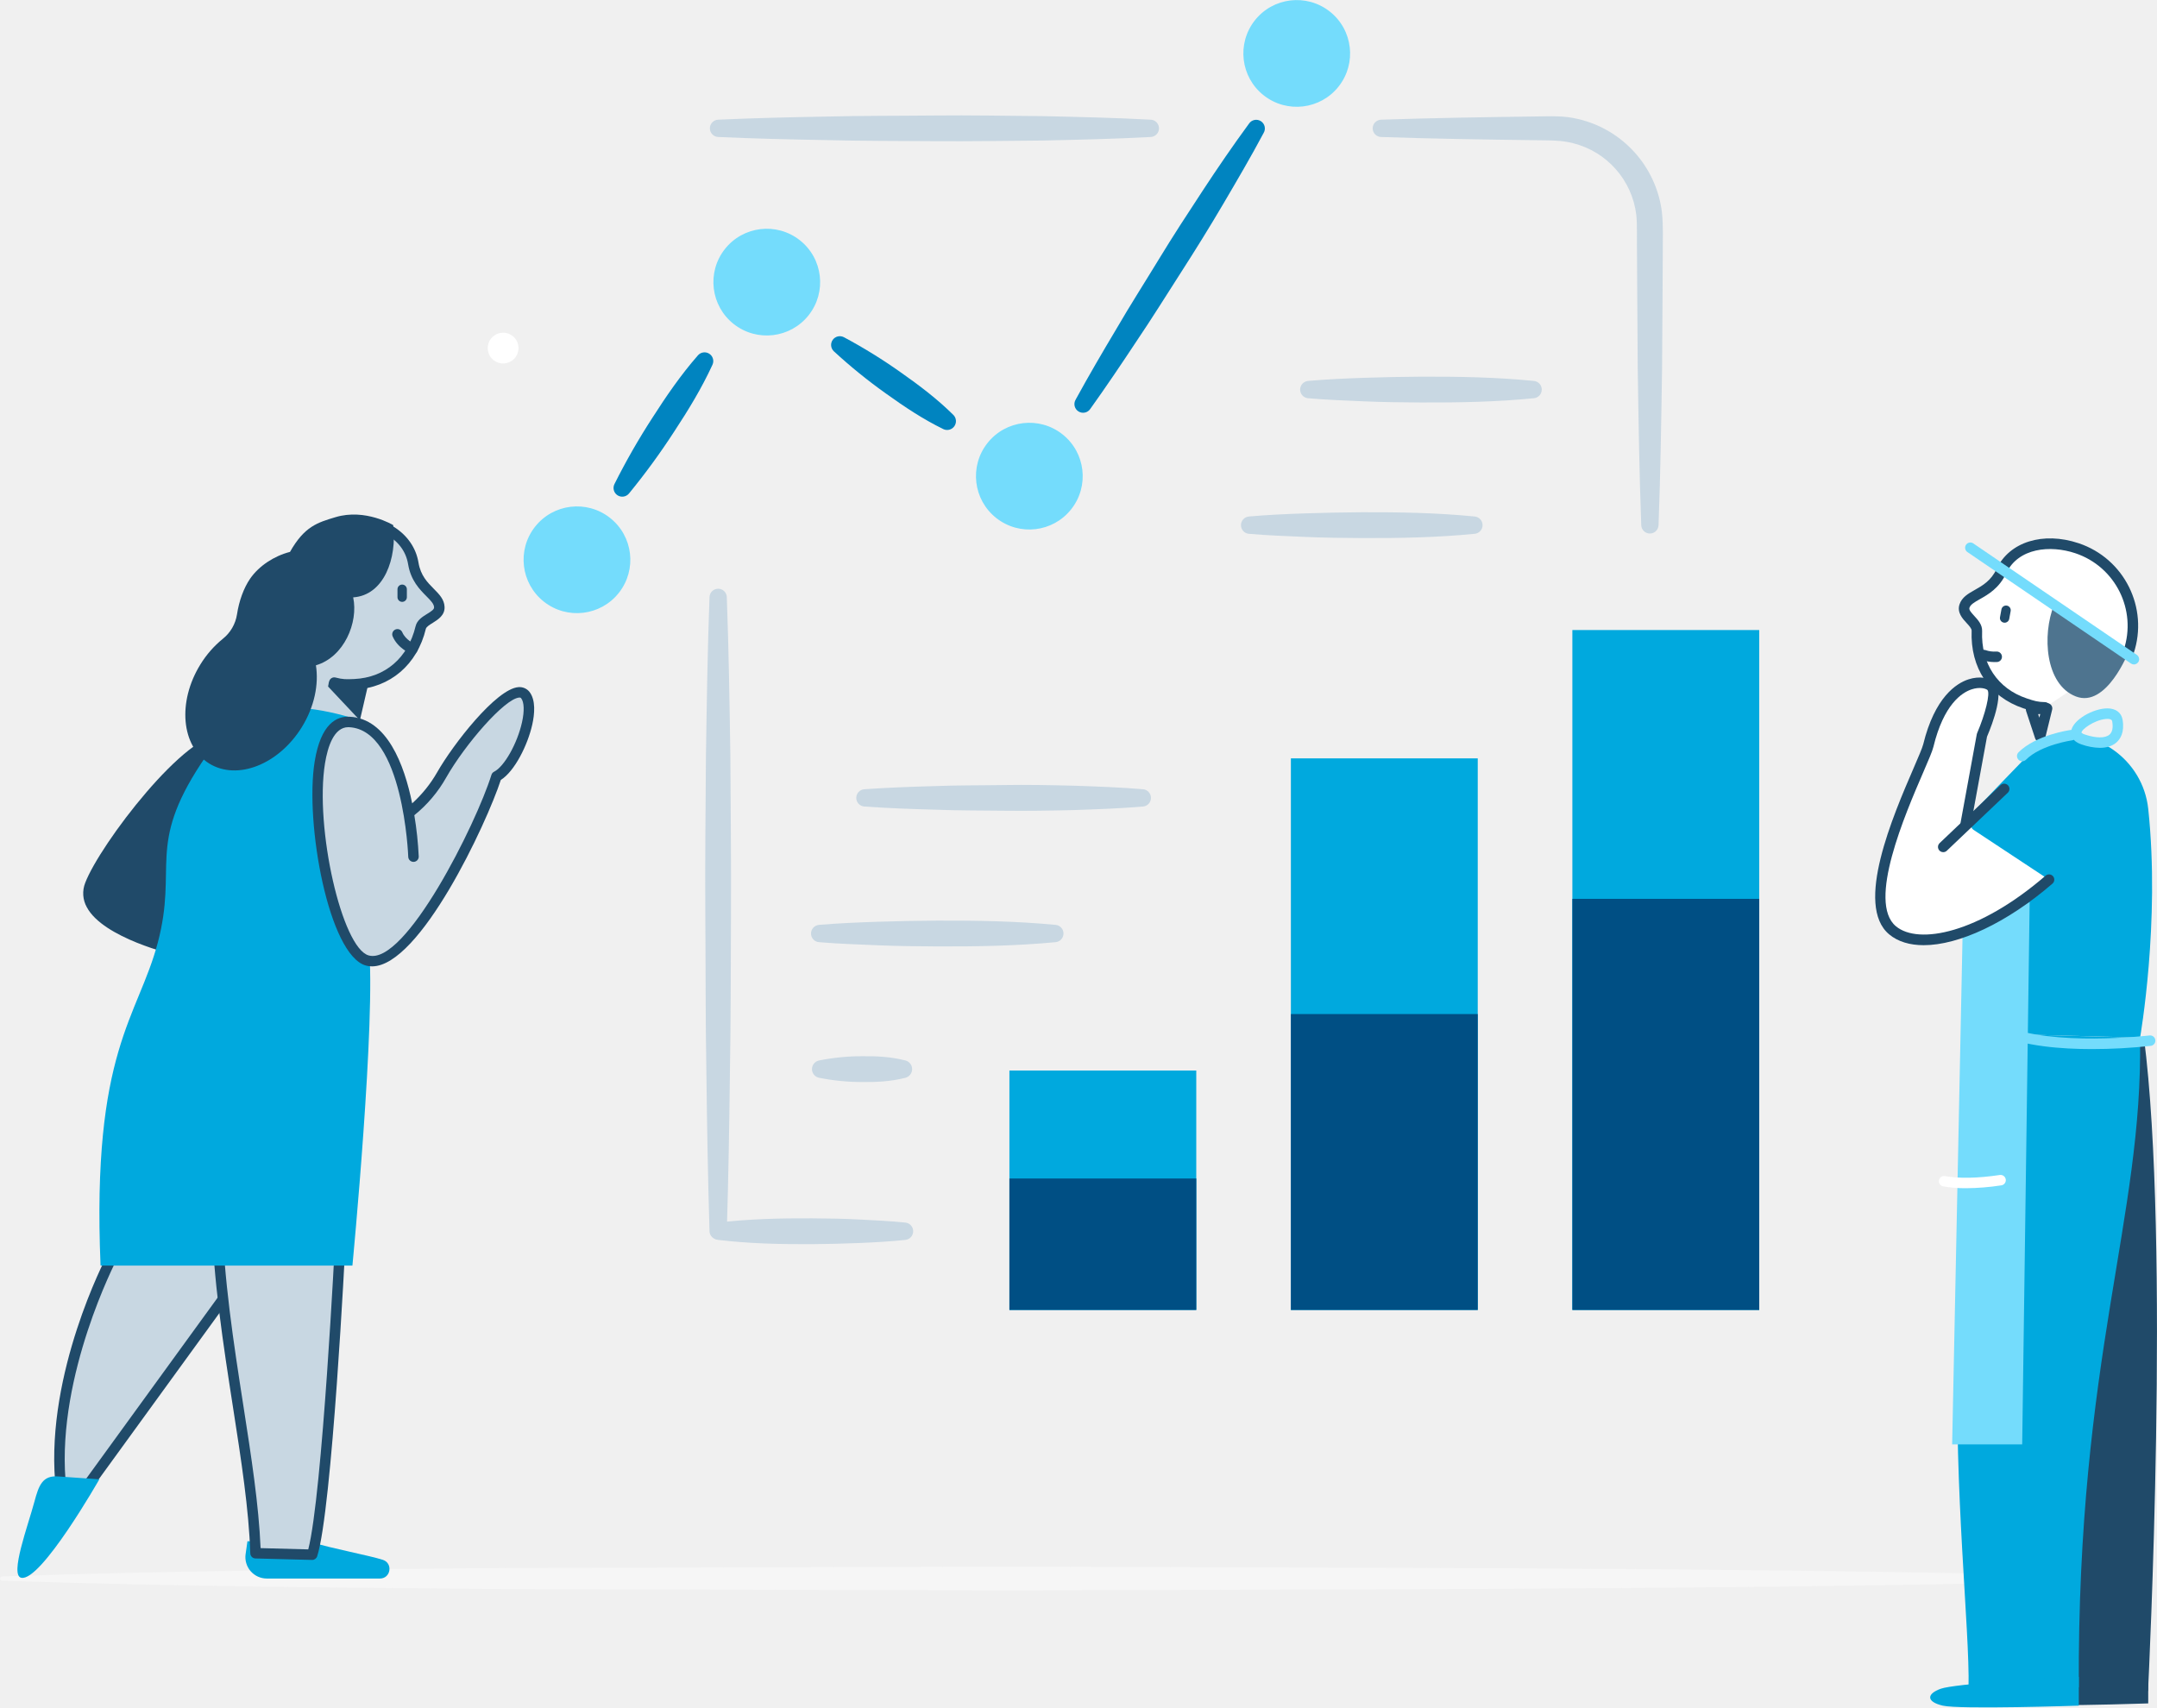
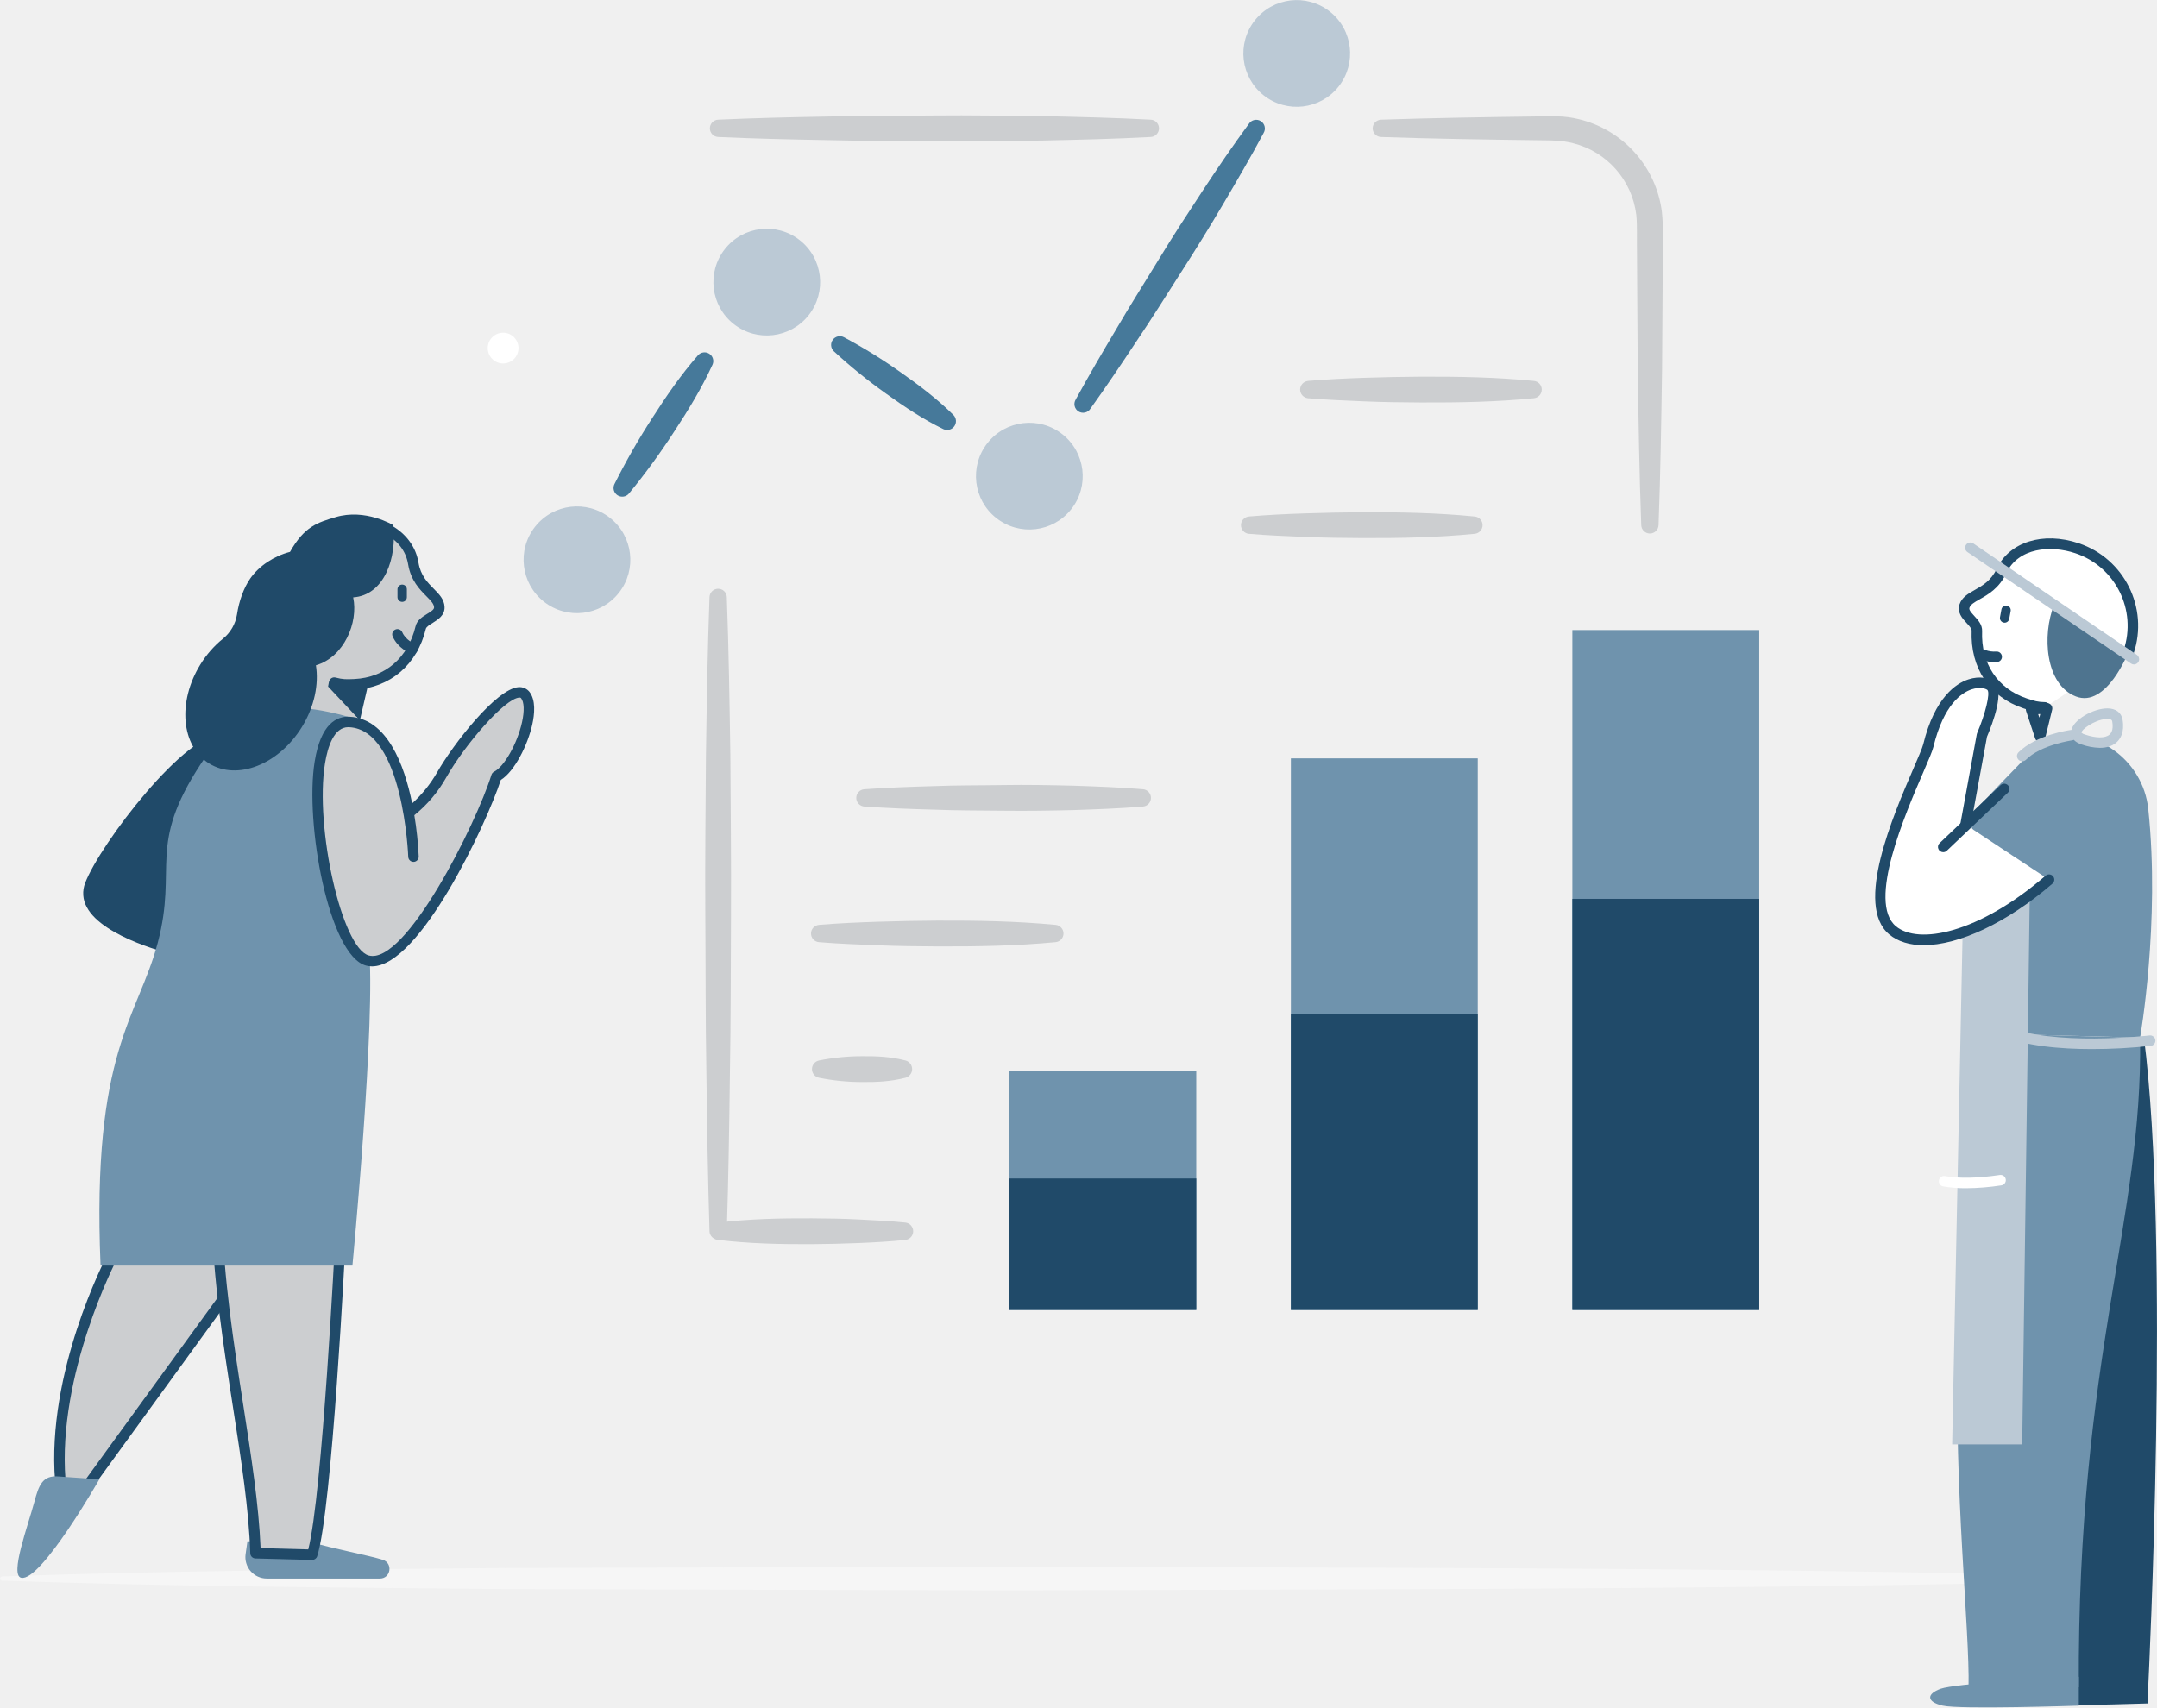
<svg xmlns="http://www.w3.org/2000/svg" id="statistics" viewBox="0 0 1467.42 1161.79">
  <path d="M1810.29,2447.23c114.22-3.93,228.44-4.76,342.67-5.74l342.66-.9c228.44.86,456.88.37,685.33,5.22a2.85,2.85,0,0,1,0,5.71c-228.44,4.85-456.88,4.36-685.33,5.22l-342.66-.9c-114.22-1-228.44-1.81-342.67-5.74a1.43,1.43,0,0,1,0-2.85Z" transform="translate(-1808.91 -1374.56)" style="fill:#F6F6F6" />
  <circle cx="342.28" cy="236.85" r="10.46" style="fill:#fff" />
  <path d="M3200.19,1855.86c-5.53-.1-8.08-.86-13.6-2.71-22.72-7.6-33.68-27.23-32.8-49.31.25-6.26-10.59-10.46-8.43-16.9,2.79-8.33,17.59-7.76,25.09-23.77,8.41-18,30.65-22.55,51.46-15.58A55.66,55.66,0,0,1,3257,1818" transform="translate(-1808.91 -1374.56)" style="fill:#fff" />
  <path d="M3200.19,1859.43h-.07c-6.1-.12-9.06-1-14.65-2.89-23.08-7.72-36.24-27.47-35.24-52.84.06-1.43-1.72-3.37-3.45-5.24-2.79-3-6.62-7.2-4.8-12.65,1.64-4.9,5.89-7.29,10.39-9.83,5.19-2.93,11.08-6.25,14.85-14.32,8.62-18.39,31.6-25.56,55.82-17.46a59.23,59.23,0,0,1,37.38,75,3.57,3.57,0,1,1-6.77-2.26,52.09,52.09,0,0,0-32.86-65.93c-16.94-5.69-38.91-3.78-47.1,13.71-4.75,10.14-12.3,14.39-17.82,17.51-3.94,2.22-6.4,3.69-7.12,5.87-.46,1.37.93,3,3.27,5.55,2.58,2.81,5.51,6,5.34,10.36-.88,22,10.47,39.13,30.36,45.78,5.39,1.8,7.51,2.43,12.53,2.53a3.57,3.57,0,0,1-.07,7.13Z" transform="translate(-1808.91 -1374.56)" style="fill:#204A69" />
  <path d="M3206.25,1786.27c-8.11,20.28-6.08,54.07,14.87,62.18S3257,1818,3257,1818Z" transform="translate(-1808.91 -1374.56)" style="fill:#4e748f" />
  <path d="M3264.82,2080.61c18.25,140.92,2.92,442,2.92,442h-68.93l-6.08-252.44" transform="translate(-1808.91 -1374.56)" style="fill:#204A69" />
  <path d="M3270.23,2525.26h-74l-6.15-255,5.24-.13,6,249.89h63.88c1.41-29.24,14.12-306.75-3-439.08l5.2-.67c18.07,139.55,3.09,439.49,2.94,442.5Z" transform="translate(-1808.91 -1374.56)" style="fill:#204A69" />
  <path d="M3267.75,2515.55c-21,.68-84.47,4.73-93.94,8.11s-10.14,4.72,1.35,7.43,92.58,0,92.58,0Z" transform="translate(-1808.91 -1374.56)" style="fill:#204A69" />
  <path d="M3204.73,2534.9c-14.12,0-26.12-.31-30.17-1.27-7.3-1.71-10.39-2.91-10.55-5.88s3.25-4.54,8.91-6.56c10.17-3.63,75.77-7.65,94.74-8.26l2.7-.08v20.78l-2.53.08C3265.66,2533.78,3231.43,2534.9,3204.73,2534.9Zm-33.35-7.52c1,.31,2.43.69,4.38,1.15,8.58,2,60.78.93,89.37,0v-10.28c-24.46.94-82.11,4.89-90.44,7.86C3173.28,2526.63,3172.2,2527,3171.38,2527.39Z" transform="translate(-1808.91 -1374.56)" style="fill:#204A69" />
-   <path d="M3152.17,2077.57s-7.54,106.8-11.15,217c-3,92.11,8,189.33,7.1,228.11h75c-1-225.07,43.71-318.34,41.68-442" transform="translate(-1808.91 -1374.56)" style="fill:#00a9de" />
-   <path d="M3270.37,1925c8.24,77.18-5.55,155.59-5.55,155.59l-113.66-3,1.69-69.62,26.36-14.19-32.1-62.18,21.29-22.3,32.32-33.38C3233.95,1868.15,3266.75,1891.09,3270.37,1925Z" transform="translate(-1808.91 -1374.56)" style="fill:#00a9de" />
-   <polygon points="1380.78 613.8 1375.71 982.83 1328.06 982.83 1335.15 636.1 1380.78 613.8" style="fill:#74dcfc" />
+   <path d="M3152.17,2077.57s-7.54,106.8-11.15,217c-3,92.11,8,189.33,7.1,228.11h75c-1-225.07,43.71-318.34,41.68-442" transform="translate(-1808.91 -1374.56)" style="fill:#6F93AD" />
+   <path d="M3270.37,1925c8.24,77.18-5.55,155.59-5.55,155.59l-113.66-3,1.69-69.62,26.36-14.19-32.1-62.18,21.29-22.3,32.32-33.38C3233.95,1868.15,3266.75,1891.09,3270.37,1925Z" transform="translate(-1808.91 -1374.56)" style="fill:#6F93AD" />
+   <polygon points="1380.78 613.8 1375.71 982.83 1328.06 982.83 1335.15 636.1 1380.78 613.8" style="fill:#BBC9D5" />
  <path d="M3202.87,1973.15c-44.61,38.53-88.2,49.68-106.45,34.46-27.25-22.73,21.12-112.57,24.33-125.71,11.15-45.62,36.5-45.61,42.58-40.54s-6.08,33.45-6.08,33.45l-11.15,60.84" transform="translate(-1808.91 -1374.56)" style="fill:#fff" />
  <path d="M3117.62,2017.71c-9.48,0-17.52-2.39-23.49-7.36-23.7-19.77,2.59-80.65,16.71-113.35,3.14-7.27,5.85-13.54,6.44-15.95,7.88-32.25,22.63-41.54,30.71-44.2,7.69-2.54,14.37-.94,17.62,1.77,7.23,6-.9,27.75-4.93,37.23l-11.08,60.44a3.65,3.65,0,0,1-4.15,2.87,3.57,3.57,0,0,1-2.87-4.15l11.15-60.84a3.6,3.6,0,0,1,.23-.77c5.6-13.06,9-27,7.05-29.33-1.32-1.09-5.43-2.22-10.79-.44-6.68,2.2-19,10.21-26,39.12-.72,3-3.28,8.89-6.81,17.08-12.44,28.78-38.31,88.69-18.69,105,15.3,12.74,56.18,5,101.83-34.43a3.57,3.57,0,1,1,4.67,5.41C3174.15,2002.65,3141.41,2017.71,3117.62,2017.71Z" transform="translate(-1808.91 -1374.56)" style="fill:#204A69" />
  <path d="M3130.88,1954.42a3.57,3.57,0,0,1-2.46-6.15l41.57-39.55a3.57,3.57,0,0,1,4.92,5.17l-41.57,39.55A3.56,3.56,0,0,1,3130.88,1954.42Z" transform="translate(-1808.91 -1374.56)" style="fill:#204A69" />
-   <path d="M3223.14,2515.55c-21,.68-84.47,4.73-93.94,8.11s-10.14,8.78,1.35,11.49,92.58,0,92.58,0Z" transform="translate(-1808.91 -1374.56)" style="fill:#00a9de" />
+   <path d="M3223.14,2515.55c-21,.68-84.47,4.73-93.94,8.11s-10.14,8.78,1.35,11.49,92.58,0,92.58,0Z" transform="translate(-1808.91 -1374.56)" style="fill:#6F93AD" />
  <path d="M3196.79,1879.38a3.56,3.56,0,0,1-3.39-2.45l-6.13-18.6a3.56,3.56,0,0,1,3.17-4.68l10.85-.65a3.41,3.41,0,0,1,3,1.28,3.57,3.57,0,0,1,.72,3.14l-4.72,19.25a3.56,3.56,0,0,1-3.32,2.72Zm-1.3-18.88.79,2.4.61-2.48Z" transform="translate(-1808.91 -1374.56)" style="fill:#204A69" />
-   <path d="M3232,2088.41c-21,0-45.73-2-63-9.6a3.57,3.57,0,0,1,2.88-6.52c33.17,14.63,98.86,6.9,99.51,6.82a3.57,3.57,0,0,1,.86,7.08A365.43,365.43,0,0,1,3232,2088.41Z" transform="translate(-1808.91 -1374.56)" style="fill:#74dcfc" />
+   <path d="M3232,2088.41c-21,0-45.73-2-63-9.6a3.57,3.57,0,0,1,2.88-6.52c33.17,14.63,98.86,6.9,99.51,6.82a3.57,3.57,0,0,1,.86,7.08A365.43,365.43,0,0,1,3232,2088.41Z" transform="translate(-1808.91 -1374.56)" style="fill:#BBC9D5" />
  <path d="M3146.4,2183.07a88.8,88.8,0,0,1-15.83-1.29,3.57,3.57,0,0,1,1.28-7c9.75,1.78,22.38,1.55,37.57-.71a3.56,3.56,0,0,1,1,7.05A164.31,164.31,0,0,1,3146.4,2183.07Z" transform="translate(-1808.91 -1374.56)" style="fill:#fff" />
-   <path d="M3237.44,1883.42a39.43,39.43,0,0,1-12.49-2.33h0c-7.3-2.48-7.35-7.25-7-9.2,1.27-7.73,15.16-15.31,24.6-15.32h0c5.69,0,9.55,2.86,10.36,7.68,1.45,8.65-1.55,13.28-4.33,15.64S3242,1883.42,3237.44,1883.42Zm-12.49-10.31a5,5,0,0,0,2.29,1.23h0c7.54,2.57,13.79,2.61,16.71.13,2-1.69,2.64-4.73,1.92-9-.09-.52-.38-2.12-4.62-1.66-7.74.81-16.38,7.12-16.3,9.33Z" transform="translate(-1808.91 -1374.56)" style="fill:#74dcfc" />
-   <path d="M3184.62,1892.57a3.57,3.57,0,0,1-2.52-6.09c11.86-11.87,34.54-15.08,35.5-15.21a3.57,3.57,0,0,1,1,7.06c-.22,0-21.27,3-31.42,13.19A3.56,3.56,0,0,1,3184.62,1892.57Z" transform="translate(-1808.91 -1374.56)" style="fill:#74dcfc" />
-   <path d="M3260.65,1826.68a3.55,3.55,0,0,1-2-.62l-111.51-76a3.57,3.57,0,0,1,4-5.89l111.51,76a3.57,3.57,0,0,1-2,6.51Z" transform="translate(-1808.91 -1374.56)" style="fill:#74dcfc" />
+   <path d="M3237.44,1883.42a39.43,39.43,0,0,1-12.49-2.33h0c-7.3-2.48-7.35-7.25-7-9.2,1.27-7.73,15.16-15.31,24.6-15.32h0c5.69,0,9.55,2.86,10.36,7.68,1.45,8.65-1.55,13.28-4.33,15.64S3242,1883.42,3237.44,1883.42Zm-12.49-10.31a5,5,0,0,0,2.29,1.23h0c7.54,2.57,13.79,2.61,16.71.13,2-1.69,2.64-4.73,1.92-9-.09-.52-.38-2.12-4.62-1.66-7.74.81-16.38,7.12-16.3,9.33Z" transform="translate(-1808.91 -1374.56)" style="fill:#BBC9D5" />
+   <path d="M3184.62,1892.57a3.57,3.57,0,0,1-2.52-6.09c11.86-11.87,34.54-15.08,35.5-15.21a3.57,3.57,0,0,1,1,7.06c-.22,0-21.27,3-31.42,13.19A3.56,3.56,0,0,1,3184.62,1892.57Z" transform="translate(-1808.91 -1374.56)" style="fill:#BBC9D5" />
+   <path d="M3260.65,1826.68a3.55,3.55,0,0,1-2-.62l-111.51-76a3.57,3.57,0,0,1,4-5.89l111.51,76a3.57,3.57,0,0,1-2,6.51Z" transform="translate(-1808.91 -1374.56)" style="fill:#BBC9D5" />
  <path d="M3165.72,1825.06a26,26,0,0,1-8.74-1.53,3.57,3.57,0,0,1,2.62-6.63,18.42,18.42,0,0,0,7.5,1,3.57,3.57,0,0,1,.61,7.11C3167,1825,3166.36,1825.06,3165.72,1825.06Z" transform="translate(-1808.91 -1374.56)" style="fill:#204A69" />
  <rect x="3170.08" y="1786.4" width="6.38" height="11.77" rx="3.19" ry="3.19" transform="translate(4161.02 2754.53) rotate(-169.58)" style="fill:#204A69" />
-   <path d="M2424.88,2218.25c-10.61,1.1-21.23,1.69-31.85,2.12s-21.23.69-31.85.77c-21.23.09-42.46-.35-63.69-2.9a5.93,5.93,0,0,1,0-11.77c21.23-2.54,42.46-3,63.69-2.9,10.61.08,21.23.2,31.85.77s21.23,1,31.85,2.12a5.92,5.92,0,0,1,0,11.77Z" transform="translate(-1808.91 -1374.56)" style="fill:#c8d7e2" />
-   <path d="M2748.44,1456c35.39-1.17,70.77-1.75,106.16-2.2,4.56,0,8.55-.26,13.57-.06a65.86,65.86,0,0,1,14.79,1.91,74.5,74.5,0,0,1,56.52,62.93c1.12,10.5.54,18.55.63,27.59l-.14,26.54-.35,53.08c-.53,35.39-1.07,70.78-2.39,106.16a5.89,5.89,0,0,1-11.77,0c-1.31-35.39-1.85-70.78-2.39-106.16l-.35-53.08-.15-26.54c-.2-8.63.28-18.34-.48-25.44a57.39,57.39,0,0,0-43.09-48.75,57.89,57.89,0,0,0-11.44-1.69c-3.81-.3-8.68-.19-13-.31-35.39-.45-70.77-1-106.16-2.2a5.89,5.89,0,0,1,0-11.77Z" transform="translate(-1808.91 -1374.56)" style="fill:#c8d7e2" />
-   <path d="M2297.49,1456c24.52-1.1,49-1.69,73.56-2.12,24.52-.64,49-.46,73.57-.73s49,.24,73.56.43c24.52.55,49,1.08,73.56,2.42a5.89,5.89,0,0,1,0,11.77c-24.52,1.34-49,1.87-73.56,2.42-24.52.19-49,.61-73.56.43s-49-.09-73.57-.73c-24.52-.43-49-1-73.56-2.12a5.89,5.89,0,0,1,0-11.77Z" transform="translate(-1808.91 -1374.56)" style="fill:#c8d7e2" />
-   <path d="M2291.6,2212.37c-1.1-36-1.7-71.93-2.13-107.89-.64-36-.46-71.93-.73-107.89s.24-71.93.43-107.89c.55-36,1.08-71.93,2.42-107.89a5.89,5.89,0,0,1,11.77,0c1.34,36,1.87,71.93,2.42,107.89.19,36,.61,71.93.43,107.89s-.09,71.93-.73,107.89c-.43,36-1,71.93-2.13,107.89a5.89,5.89,0,0,1-11.77,0Z" transform="translate(-1808.91 -1374.56)" style="fill:#c8d7e2" />
-   <path d="M2698.77,1633.75c12.8-1.1,25.6-1.69,38.41-2.12s25.61-.69,38.41-.77c25.6-.09,51.21.35,76.82,2.9a5.91,5.91,0,0,1,0,11.77c-25.6,2.54-51.21,3-76.82,2.9-12.8-.09-25.61-.2-38.41-.77s-25.6-1-38.41-2.12a5.91,5.91,0,0,1,0-11.77Z" transform="translate(-1808.91 -1374.56)" style="fill:#c8d7e2" />
-   <path d="M2658.51,1726c12.81-1.1,25.61-1.7,38.41-2.12s25.6-.69,38.41-.77c25.6-.09,51.21.36,76.82,2.9a5.91,5.91,0,0,1,0,11.77c-25.61,2.54-51.21,3-76.82,2.9-12.81-.09-25.61-.2-38.41-.77s-25.6-1-38.41-2.12a5.91,5.91,0,0,1,0-11.77Z" transform="translate(-1808.91 -1374.56)" style="fill:#c8d7e2" />
-   <path d="M2396.91,1911.59c15.8-1.1,31.6-1.69,47.41-2.12,15.8-.64,31.6-.46,47.4-.73s31.6.05,47.41.43c15.8.55,31.6,1.08,47.41,2.42a5.91,5.91,0,0,1,0,11.77c-15.8,1.34-31.6,1.87-47.41,2.42-15.8.38-31.6.62-47.41.43s-31.6-.09-47.4-.73c-15.8-.43-31.6-1-47.41-2.12a5.9,5.9,0,0,1,0-11.77Z" transform="translate(-1808.91 -1374.56)" style="fill:#c8d7e2" />
-   <path d="M2366.13,2003.87c13.41-1.1,26.82-1.69,40.23-2.12s26.82-.69,40.23-.77c26.82-.09,53.64.35,80.46,2.9a5.91,5.91,0,0,1,0,11.77c-26.82,2.54-53.64,3-80.46,2.9-13.41-.09-26.82-.2-40.23-.77s-26.82-1-40.23-2.12a5.9,5.9,0,0,1,0-11.77Z" transform="translate(-1808.91 -1374.56)" style="fill:#c8d7e2" />
-   <path d="M2366.13,2096.15a149.52,149.52,0,0,1,29.38-2.9c9.79-.09,19.58.35,29.38,2.9a6.08,6.08,0,0,1,0,11.77c-9.79,2.54-19.58,3-29.38,2.9a149.52,149.52,0,0,1-29.38-2.9,6,6,0,0,1,0-11.77Z" transform="translate(-1808.91 -1374.56)" style="fill:#c8d7e2" />
-   <rect x="686.71" y="728.44" width="127.12" height="162.91" style="fill:#00a9de" />
-   <rect x="878.2" y="516.03" width="127.12" height="375.32" style="fill:#00a9de" />
-   <rect x="1069.69" y="428.71" width="127.12" height="462.64" style="fill:#00a9de" />
-   <rect x="686.71" y="801.91" width="127.12" height="89.43" style="fill:#004f84" />
-   <rect x="878.2" y="690.02" width="127.12" height="201.32" style="fill:#004f84" />
-   <rect x="1069.69" y="611.61" width="127.12" height="279.74" style="fill:#004f84" />
-   <path d="M2540.74,1646.35c8.89-16.22,18.2-32.17,27.66-48,9.27-16,19.25-31.52,28.84-47.3s19.68-31.24,29.82-46.68,20.56-30.7,31.51-45.62a5.9,5.9,0,0,1,10,6.26c-8.69,16.35-18.06,32.27-27.41,48.2s-19.11,31.6-29.09,47.14-19.71,31.23-30.07,46.52c-10.18,15.41-20.51,30.73-31.26,45.78a5.89,5.89,0,0,1-10-6.26Z" transform="translate(-1808.91 -1374.56)" style="fill:#0084c0" />
-   <path d="M2383,1604a359.32,359.32,0,0,1,39,24.15c12.49,8.76,24.66,18,35.62,28.87a6,6,0,0,1-6.82,9.59c-13.9-6.77-26.59-15.23-39-24.15a359.23,359.23,0,0,1-35.62-28.87A5.94,5.94,0,0,1,2383,1604Z" transform="translate(-1808.91 -1374.56)" style="fill:#0084c0" />
-   <path d="M2226.9,1704a466.82,466.82,0,0,1,26-45.41c9.39-14.66,19.23-29,30.84-42.26a5.95,5.95,0,0,1,9.88,6.4c-7.34,16-16.43,30.85-26,45.41a467.5,467.5,0,0,1-30.84,42.26,5.93,5.93,0,0,1-9.88-6.4Z" transform="translate(-1808.91 -1374.56)" style="fill:#0084c0" />
-   <circle cx="882.15" cy="41.15" r="24.69" style="fill:#74dcfc" />
-   <circle cx="2691.06" cy="1410.87" r="36.31" transform="translate(-1891.39 1277.2) rotate(-51.77)" style="fill:#74dcfc" />
-   <circle cx="2509.16" cy="1698.49" r="36.31" transform="translate(-2186.67 1243.96) rotate(-51.77)" style="fill:#74dcfc" />
-   <circle cx="2330.53" cy="1566.48" r="36.31" transform="translate(-2151.06 1053.31) rotate(-51.77)" style="fill:#74dcfc" />
-   <circle cx="2201.41" cy="1755.4" r="36.31" transform="translate(-2348.69 1023.9) rotate(-51.77)" style="fill:#74dcfc" />
-   <path d="M2023.22,2424.52c8.94,3.09,37.52,8.59,46.15,11.42,7.06,2.32,5.38,12.72-2,12.72h-76.9A14.56,14.56,0,0,1,1976,2432l1.25-8.72Z" transform="translate(-1808.91 -1374.56)" style="fill:#00a9de" />
-   <polygon points="197 517.05 240.27 517.05 247.41 418.79 197 418.79 197 517.05" style="fill:#c8d7e2" />
+   <path d="M2424.88,2218.25c-10.61,1.1-21.23,1.69-31.85,2.12s-21.23.69-31.85.77c-21.23.09-42.46-.35-63.69-2.9a5.93,5.93,0,0,1,0-11.77c21.23-2.54,42.46-3,63.69-2.9,10.61.08,21.23.2,31.85.77s21.23,1,31.85,2.12a5.92,5.92,0,0,1,0,11.77Z" transform="translate(-1808.91 -1374.56)" style="fill:#CCCED0" />
+   <path d="M2748.44,1456c35.39-1.17,70.77-1.75,106.16-2.2,4.56,0,8.55-.26,13.57-.06a65.86,65.86,0,0,1,14.79,1.91,74.5,74.5,0,0,1,56.52,62.93c1.12,10.5.54,18.55.63,27.59l-.14,26.54-.35,53.08c-.53,35.39-1.07,70.78-2.39,106.16a5.89,5.89,0,0,1-11.77,0c-1.31-35.39-1.85-70.78-2.39-106.16l-.35-53.08-.15-26.54c-.2-8.63.28-18.34-.48-25.44a57.39,57.39,0,0,0-43.09-48.75,57.89,57.89,0,0,0-11.44-1.69c-3.81-.3-8.68-.19-13-.31-35.39-.45-70.77-1-106.16-2.2a5.89,5.89,0,0,1,0-11.77Z" transform="translate(-1808.91 -1374.56)" style="fill:#CCCED0" />
+   <path d="M2297.49,1456c24.52-1.1,49-1.69,73.56-2.12,24.52-.64,49-.46,73.57-.73s49,.24,73.56.43c24.52.55,49,1.08,73.56,2.42a5.89,5.89,0,0,1,0,11.77c-24.52,1.34-49,1.87-73.56,2.42-24.52.19-49,.61-73.56.43s-49-.09-73.57-.73c-24.52-.43-49-1-73.56-2.12a5.89,5.89,0,0,1,0-11.77Z" transform="translate(-1808.91 -1374.56)" style="fill:#CCCED0" />
+   <path d="M2291.6,2212.37c-1.1-36-1.7-71.93-2.13-107.89-.64-36-.46-71.93-.73-107.89s.24-71.93.43-107.89c.55-36,1.08-71.93,2.42-107.89a5.89,5.89,0,0,1,11.77,0c1.34,36,1.87,71.93,2.42,107.89.19,36,.61,71.93.43,107.89s-.09,71.93-.73,107.89c-.43,36-1,71.93-2.13,107.89a5.89,5.89,0,0,1-11.77,0Z" transform="translate(-1808.91 -1374.56)" style="fill:#CCCED0" />
+   <path d="M2698.77,1633.75c12.8-1.1,25.6-1.69,38.41-2.12s25.61-.69,38.41-.77c25.6-.09,51.21.35,76.82,2.9a5.91,5.91,0,0,1,0,11.77c-25.6,2.54-51.21,3-76.82,2.9-12.8-.09-25.61-.2-38.41-.77s-25.6-1-38.41-2.12a5.91,5.91,0,0,1,0-11.77Z" transform="translate(-1808.91 -1374.56)" style="fill:#CCCED0" />
+   <path d="M2658.51,1726c12.81-1.1,25.61-1.7,38.41-2.12s25.6-.69,38.41-.77c25.6-.09,51.21.36,76.82,2.9a5.91,5.91,0,0,1,0,11.77c-25.61,2.54-51.21,3-76.82,2.9-12.81-.09-25.61-.2-38.41-.77s-25.6-1-38.41-2.12a5.91,5.91,0,0,1,0-11.77Z" transform="translate(-1808.91 -1374.56)" style="fill:#CCCED0" />
+   <path d="M2396.91,1911.59c15.8-1.1,31.6-1.69,47.41-2.12,15.8-.64,31.6-.46,47.4-.73s31.6.05,47.41.43c15.8.55,31.6,1.08,47.41,2.42a5.91,5.91,0,0,1,0,11.77c-15.8,1.34-31.6,1.87-47.41,2.42-15.8.38-31.6.62-47.41.43s-31.6-.09-47.4-.73c-15.8-.43-31.6-1-47.41-2.12a5.9,5.9,0,0,1,0-11.77Z" transform="translate(-1808.91 -1374.56)" style="fill:#CCCED0" />
+   <path d="M2366.13,2003.87c13.41-1.1,26.82-1.69,40.23-2.12s26.82-.69,40.23-.77c26.82-.09,53.64.35,80.46,2.9a5.91,5.91,0,0,1,0,11.77c-26.82,2.54-53.64,3-80.46,2.9-13.41-.09-26.82-.2-40.23-.77s-26.82-1-40.23-2.12a5.9,5.9,0,0,1,0-11.77Z" transform="translate(-1808.91 -1374.56)" style="fill:#CCCED0" />
+   <path d="M2366.13,2096.15a149.52,149.52,0,0,1,29.38-2.9c9.79-.09,19.58.35,29.38,2.9a6.08,6.08,0,0,1,0,11.77c-9.79,2.54-19.58,3-29.38,2.9a149.52,149.52,0,0,1-29.38-2.9,6,6,0,0,1,0-11.77Z" transform="translate(-1808.91 -1374.56)" style="fill:#CCCED0" />
+   <rect x="686.71" y="728.44" width="127.12" height="162.91" style="fill:#6F93AD" />
+   <rect x="878.2" y="516.03" width="127.12" height="375.32" style="fill:#6F93AD" />
+   <rect x="1069.69" y="428.71" width="127.12" height="462.64" style="fill:#6F93AD" />
+   <rect x="686.71" y="801.91" width="127.12" height="89.43" style="fill:#204A69" />
+   <rect x="878.2" y="690.02" width="127.12" height="201.32" style="fill:#204A69" />
+   <rect x="1069.69" y="611.61" width="127.12" height="279.74" style="fill:#204A69" />
+   <path d="M2540.74,1646.35c8.89-16.22,18.2-32.17,27.66-48,9.27-16,19.25-31.52,28.84-47.3s19.68-31.24,29.82-46.68,20.56-30.7,31.51-45.62a5.9,5.9,0,0,1,10,6.26c-8.69,16.35-18.06,32.27-27.41,48.2s-19.11,31.6-29.09,47.14-19.71,31.23-30.07,46.52c-10.18,15.41-20.51,30.73-31.26,45.78a5.89,5.89,0,0,1-10-6.26Z" transform="translate(-1808.91 -1374.56)" style="fill:#46799A" />
+   <path d="M2383,1604a359.32,359.32,0,0,1,39,24.15c12.49,8.76,24.66,18,35.62,28.87a6,6,0,0,1-6.82,9.59c-13.9-6.77-26.59-15.23-39-24.15a359.23,359.23,0,0,1-35.62-28.87A5.94,5.94,0,0,1,2383,1604Z" transform="translate(-1808.91 -1374.56)" style="fill:#46799A" />
+   <path d="M2226.9,1704a466.82,466.82,0,0,1,26-45.41c9.39-14.66,19.23-29,30.84-42.26a5.95,5.95,0,0,1,9.88,6.4c-7.34,16-16.43,30.85-26,45.41a467.5,467.5,0,0,1-30.84,42.26,5.93,5.93,0,0,1-9.88-6.4Z" transform="translate(-1808.91 -1374.56)" style="fill:#46799A" />
+   <circle cx="882.15" cy="41.15" r="24.69" style="fill:#BBC9D5" />
+   <circle cx="2691.06" cy="1410.87" r="36.31" transform="translate(-1891.39 1277.2) rotate(-51.77)" style="fill:#BBC9D5" />
+   <circle cx="2509.16" cy="1698.49" r="36.31" transform="translate(-2186.67 1243.96) rotate(-51.77)" style="fill:#BBC9D5" />
+   <circle cx="2330.53" cy="1566.48" r="36.31" transform="translate(-2151.06 1053.31) rotate(-51.77)" style="fill:#BBC9D5" />
+   <circle cx="2201.41" cy="1755.4" r="36.31" transform="translate(-2348.69 1023.9) rotate(-51.77)" style="fill:#BBC9D5" />
+   <path d="M2023.22,2424.52c8.94,3.09,37.52,8.59,46.15,11.42,7.06,2.32,5.38,12.72-2,12.72h-76.9A14.56,14.56,0,0,1,1976,2432l1.25-8.72Z" transform="translate(-1808.91 -1374.56)" style="fill:#6F93AD" />
+   <polygon points="197 517.05 240.27 517.05 247.41 418.79 197 418.79 197 517.05" style="fill:#CCCED0" />
  <path d="M1960.79,1877.85c-21.63-2.7-79.75,70.29-90.57,98.68s59.48,44.61,59.48,44.61" transform="translate(-1808.91 -1374.56)" style="fill:#204A69" />
  <path d="M1929.7,2024.7a3.53,3.53,0,0,1-.8-.09c-2-.47-49.68-11.68-60.91-32.72a19.33,19.33,0,0,1-1.1-16.63c10-26.2,69.35-104.25,94.34-101a3.57,3.57,0,0,1,3.1,4,3.67,3.67,0,0,1-4,3.1c-18.28-2.3-75.79,67.51-86.81,96.41a12.35,12.35,0,0,0,.74,10.74c8.06,15.11,43.31,26.15,56.21,29.12a3.57,3.57,0,0,1-.8,7Z" transform="translate(-1808.91 -1374.56)" style="fill:#204A69" />
-   <path d="M1885,2230.24s-40.94,78-35,151.84l6.76,19.61L1986,2223.56" transform="translate(-1808.91 -1374.56)" style="fill:#c8d7e2" />
+   <path d="M1885,2230.24s-40.94,78-35,151.84l6.76,19.61L1986,2223.56" transform="translate(-1808.91 -1374.56)" style="fill:#CCCED0" />
  <path d="M1856.7,2405.25a3.3,3.3,0,0,1-.52,0,3.57,3.57,0,0,1-2.85-2.36l-6.76-19.61a3.45,3.45,0,0,1-.18-.88c-5.92-74,33.74-150.56,35.44-153.78a3.57,3.57,0,1,1,6.31,3.32c-.4.77-40.22,77.68-34.68,149.45l4.38,12.69,125.28-172.57a3.57,3.57,0,0,1,5.77,4.19l-129.3,178.12A3.56,3.56,0,0,1,1856.7,2405.25Z" transform="translate(-1808.91 -1374.56)" style="fill:#204A69" />
-   <path d="M2040.54,2216.49s-9.12,184.52-19.26,215.95l-38.53-1c-2-64.89-24.33-148-26.36-231.15" transform="translate(-1808.91 -1374.56)" style="fill:#c8d7e2" />
+   <path d="M2040.54,2216.49s-9.12,184.52-19.26,215.95l-38.53-1c-2-64.89-24.33-148-26.36-231.15" transform="translate(-1808.91 -1374.56)" style="fill:#CCCED0" />
  <path d="M2021.28,2436h-.1l-38.53-1a3.57,3.57,0,0,1-3.47-3.46c-.93-29.79-6.19-63.63-11.77-99.47-6.63-42.66-13.5-86.78-14.59-131.71a3.57,3.57,0,0,1,3.48-3.65,3.73,3.73,0,0,1,3.65,3.48c1.08,44.46,7.91,88.34,14.51,130.78,5.4,34.73,10.51,67.6,11.73,97l32.43.86c9.59-37,18.28-210.7,18.37-212.49a3.62,3.62,0,0,1,3.73-3.39,3.56,3.56,0,0,1,3.39,3.73c-.37,7.55-9.27,185.36-19.43,216.87A3.56,3.56,0,0,1,2021.28,2436Z" transform="translate(-1808.91 -1374.56)" style="fill:#204A69" />
  <path d="M2055.93,1840.79c-9.35,2.26-19.79-.81-19.79-.81-.61,0-.91.65-.44,1l16.32,17.34,4.31-18.57" transform="translate(-1808.91 -1374.56)" style="fill:#204A69" />
  <path d="M2053.74,1864.71l-21.63-23,.43-2.39a3.63,3.63,0,0,1,3.73-2.48l.74.12c.1,0,9.8,2.79,18.17.77l.45,1.83,3.73.86Zm-10.51-20.25,7.06,7.47,1.7-7.35A45.31,45.31,0,0,1,2043.23,1844.46Z" transform="translate(-1808.91 -1374.56)" style="fill:#204A69" />
-   <path d="M2044.8,1728.93c21.92-1.05,42.08,9.4,45.3,29,2.87,17.44,17.27,20.91,17.7,29.68.33,6.78-11.24,7.88-12.7,14-5.14,21.5-21,37.41-44.95,38.56-5.81.28-8.48.32-13.82-1.09" transform="translate(-1808.91 -1374.56)" style="fill:#c8d7e2" />
+   <path d="M2044.8,1728.93c21.92-1.05,42.08,9.4,45.3,29,2.87,17.44,17.27,20.91,17.7,29.68.33,6.78-11.24,7.88-12.7,14-5.14,21.5-21,37.41-44.95,38.56-5.81.28-8.48.32-13.82-1.09" transform="translate(-1808.91 -1374.56)" style="fill:#CCCED0" />
  <path d="M2045.28,1843.84a35.7,35.7,0,0,1-9.87-1.36,3.56,3.56,0,0,1-2.54-4.35,3.53,3.53,0,0,1,4.35-2.54c4.88,1.28,7.09,1.25,12.74,1,21-1,36.52-14.4,41.65-35.83,1-4.26,4.7-6.52,7.94-8.52,2.95-1.82,4.74-3,4.67-4.45-.11-2.3-2.08-4.38-5.27-7.59-4.46-4.49-10.57-10.63-12.39-21.68-3.14-19.08-23.79-26.87-41.61-26a3.41,3.41,0,0,1-3.73-3.39,3.56,3.56,0,0,1,3.39-3.73c25.51-1.2,45.7,11.91,49,32,1.45,8.79,6.21,13.58,10.41,17.81,3.64,3.66,7.09,7.13,7.33,12.28.28,5.74-4.53,8.7-8,10.87-2.17,1.34-4.41,2.72-4.74,4.1-5.82,24.32-24.3,40.14-48.24,41.29C2048.41,1843.77,2046.8,1843.84,2045.28,1843.84Z" transform="translate(-1808.91 -1374.56)" style="fill:#204A69" />
  <path d="M2089.61,1819.54a3.52,3.52,0,0,1-1.32-.26c-.36-.14-8.77-3.58-12.26-11.7a3.56,3.56,0,1,1,6.55-2.81c2.31,5.36,8.3,7.88,8.37,7.9a3.57,3.57,0,0,1-1.34,6.88Z" transform="translate(-1808.91 -1374.56)" style="fill:#204A69" />
  <rect x="270.41" y="397.77" width="6.38" height="11.77" rx="3.19" ry="3.19" style="fill:#204A69" />
-   <path d="M2053.72,1864.67c-59.65-18.92-85.24-5.17-108,29.4-37,56.27-15.88,70.29-29.4,121.66s-45.12,73.53-39,220h171.34s16.22-168.83,11.15-218" transform="translate(-1808.91 -1374.56)" style="fill:#00a9de" />
-   <path d="M1876.49,2381.14s-39.78,69.88-53.14,67c-8-1.75,4.7-35.73,8.94-51.66,3-11.1,5.42-18.39,16.85-17.24Z" transform="translate(-1808.91 -1374.56)" style="fill:#00a9de" />
-   <path d="M2088.53,1926.51a85,85,0,0,0,20.82-24.57c13.7-24.11,48.3-65.4,56.91-54.51s-6.62,48.93-19.6,55.42c-9.46,30.41-58.46,133.43-87.86,125.27s-52.72-164.34-12.17-162.3,43.59,91.77,43.59,91.77" transform="translate(-1808.91 -1374.56)" style="fill:#c8d7e2" />
+   <path d="M2053.72,1864.67c-59.65-18.92-85.24-5.17-108,29.4-37,56.27-15.88,70.29-29.4,121.66s-45.12,73.53-39,220h171.34s16.22-168.83,11.15-218" transform="translate(-1808.91 -1374.56)" style="fill:#6F93AD" />
+   <path d="M1876.49,2381.14s-39.78,69.88-53.14,67c-8-1.75,4.7-35.73,8.94-51.66,3-11.1,5.42-18.39,16.85-17.24Z" transform="translate(-1808.91 -1374.56)" style="fill:#6F93AD" />
+   <path d="M2088.53,1926.51a85,85,0,0,0,20.82-24.57c13.7-24.11,48.3-65.4,56.91-54.51s-6.62,48.93-19.6,55.42c-9.46,30.41-58.46,133.43-87.86,125.27s-52.72-164.34-12.17-162.3,43.59,91.77,43.59,91.77" transform="translate(-1808.91 -1374.56)" style="fill:#CCCED0" />
  <path d="M2062,2032.12a15.34,15.34,0,0,1-4.17-.56c-25.25-7-41.64-96.91-34.85-138.8,4.21-26,15.1-31,23.82-30.5,25.43,1.28,37.15,32.56,42.51,58.94a85.86,85.86,0,0,0,16.92-21c10.85-19.1,40.24-56.92,55.37-58.08a8.68,8.68,0,0,1,7.43,3.11c4.49,5.66,3.57,15.25,2,22.3-3.11,14-12,31.83-21.42,37.75C2140,1934.77,2094.68,2032.11,2062,2032.12Zm-16.12-162.76c-9.8,0-14,13.27-15.86,24.53-7.1,43.83,11.51,125.73,29.72,130.79,24.95,7,73.07-89.37,83.5-122.89a3.57,3.57,0,0,1,1.81-2.13c6.91-3.46,15.8-19.21,19-33.7,1.69-7.59,1.46-13.69-.62-16.32-.18-.22-.39-.49-1.3-.43-9.91.76-36.84,31.84-49.71,54.49a88.71,88.71,0,0,1-21.64,25.56,238,238,0,0,1,3,28.21,3.57,3.57,0,0,1-7.13.24c0-.86-3.38-86.48-40.2-88.33Z" transform="translate(-1808.91 -1374.56)" style="fill:#204A69" />
  <path d="M1951.26,1894.1c19.06,11.76,47.25.67,63-24.79,8.56-13.87,11.61-29.12,9.57-42.05,19.12-5.59,29-29.08,25.35-46.23,21.07-1.42,29.92-26.68,27.22-49.17,0,0-18.92-11.49-39.2-5.41-12.32,3.7-21.17,6.25-31,23.64-10.79,2.77-21.14,9.52-27.15,18.26-4.34,6.31-7.53,15.15-8.91,24.27a26.45,26.45,0,0,1-9.66,16.63,69,69,0,0,0-15.26,17.45C1929.49,1852.16,1932.2,1882.34,1951.26,1894.1Z" transform="translate(-1808.91 -1374.56)" style="fill:#204A69" />
</svg>
